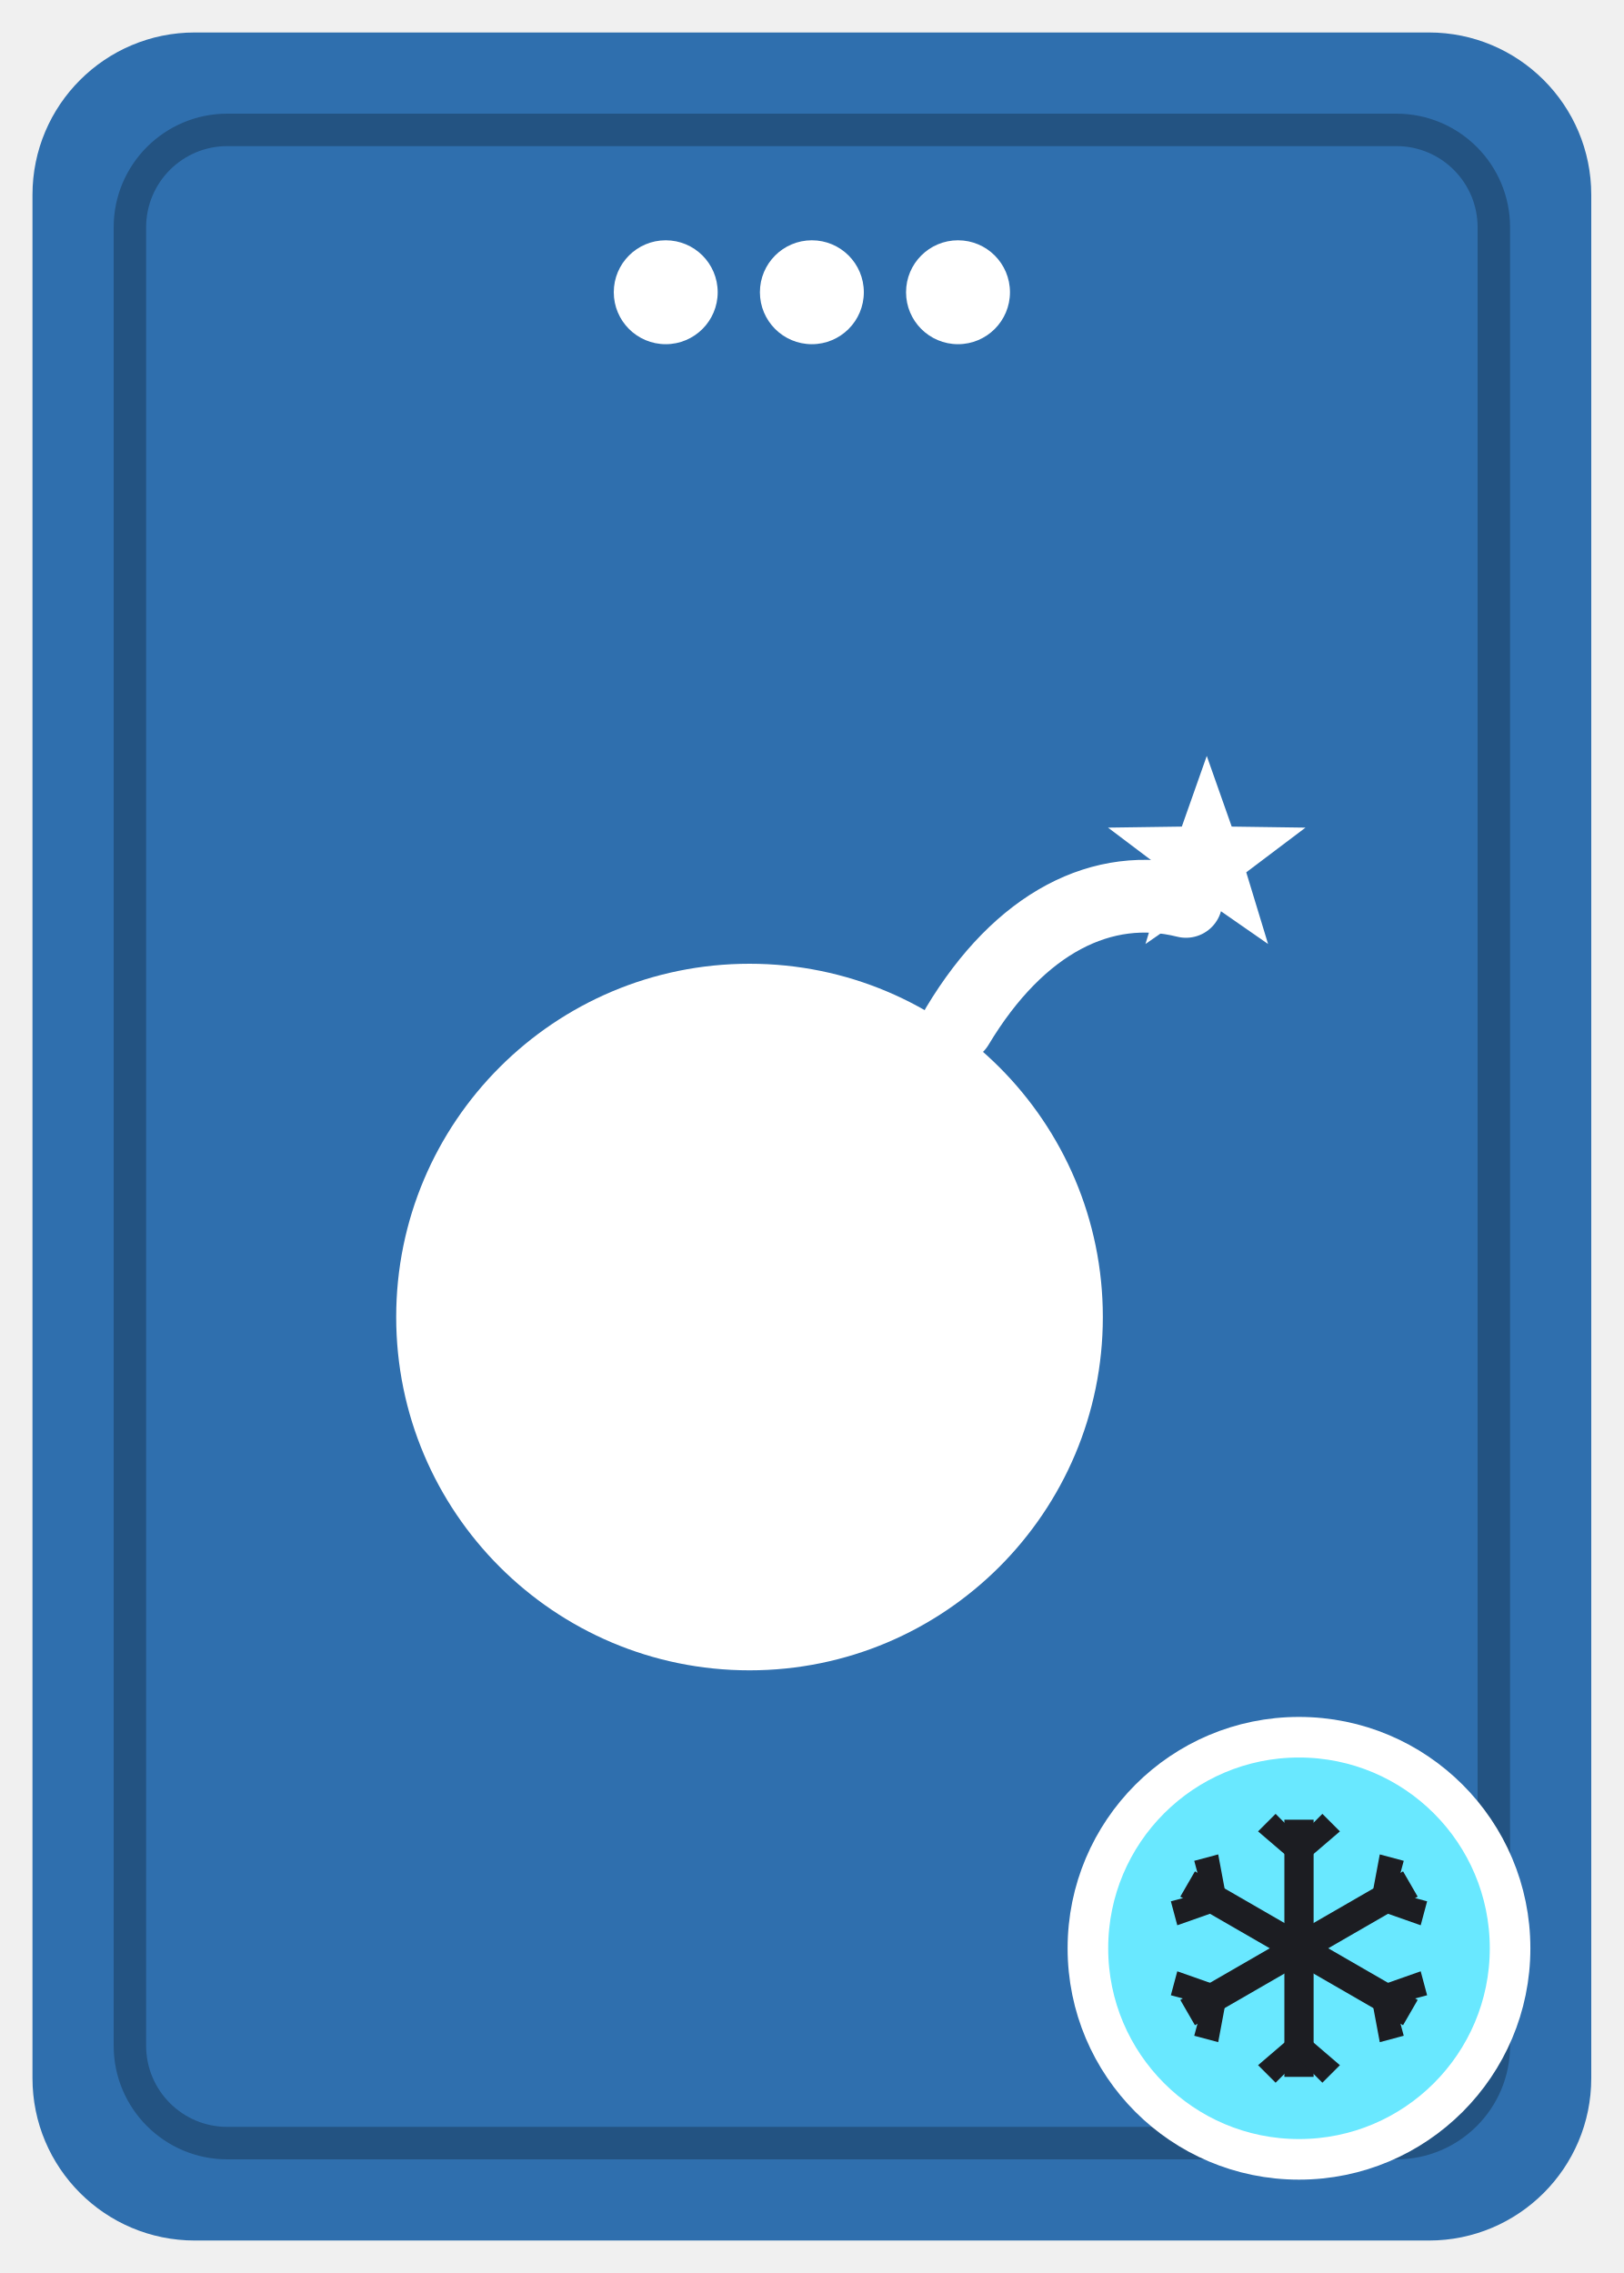
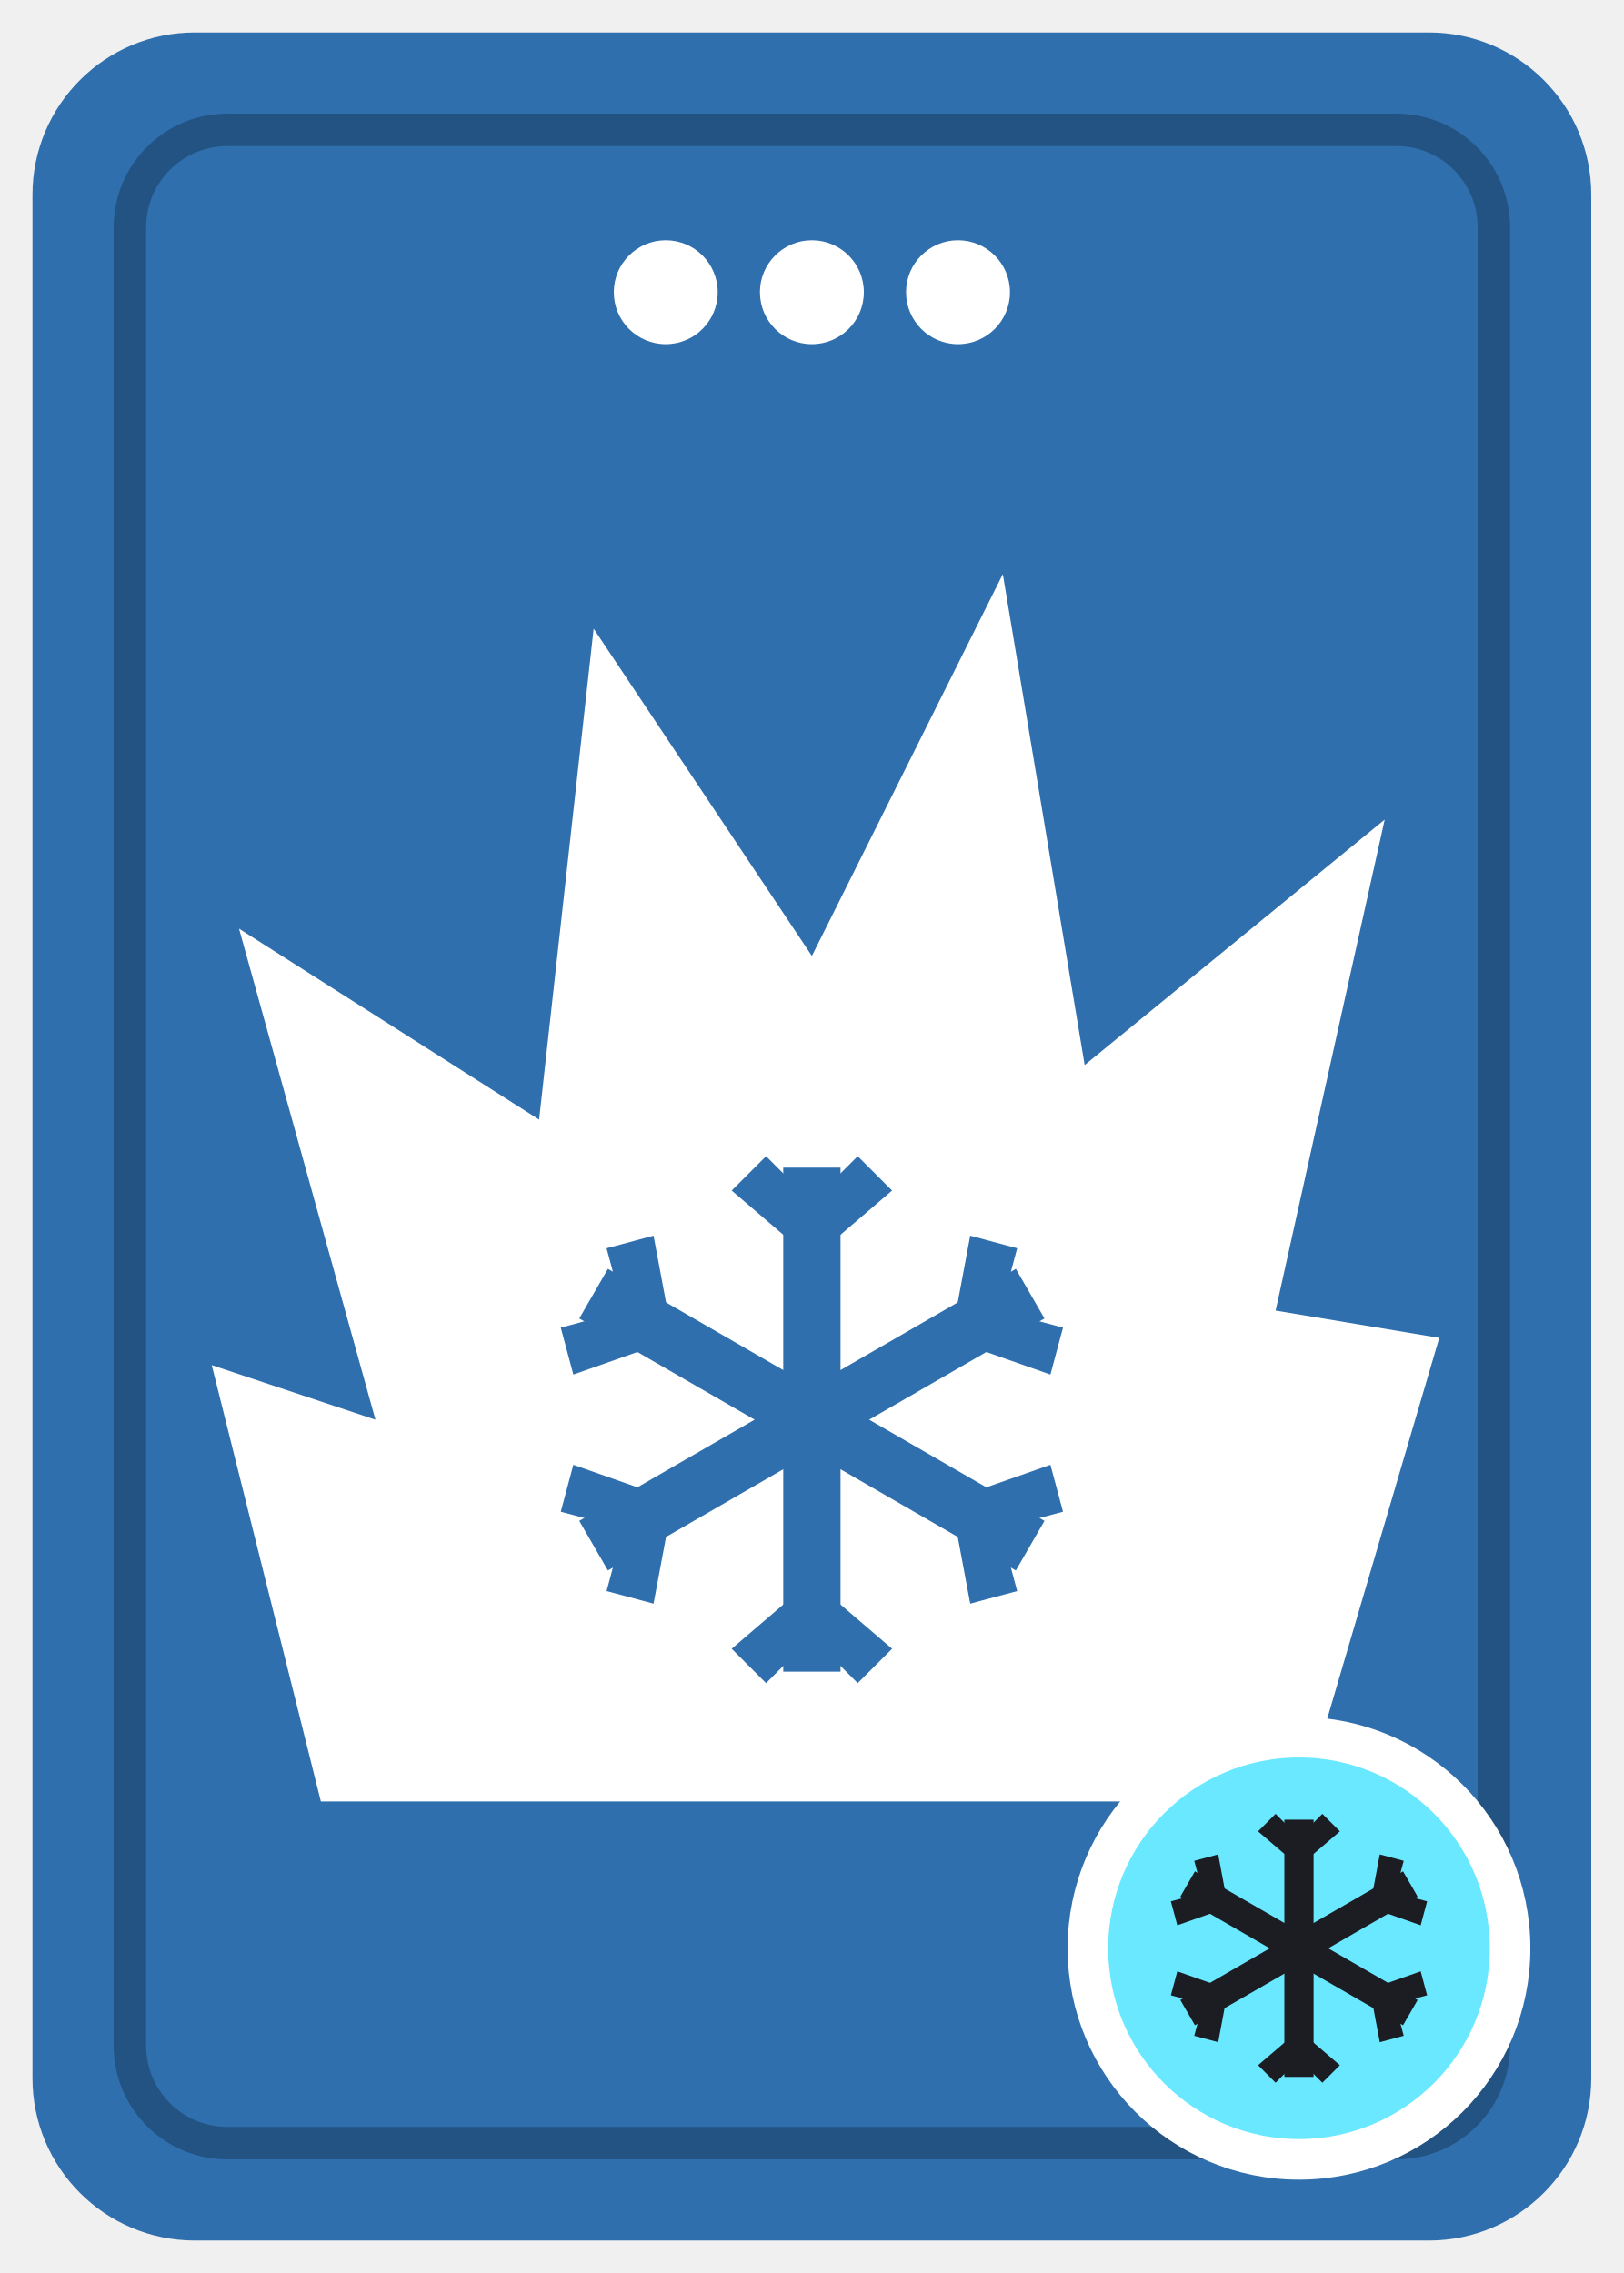
<svg xmlns="http://www.w3.org/2000/svg" viewBox="0 0 100 140">
  <rect x="2" y="2" width="96" height="136" rx="10" fill="#2f6fae" />
  <rect x="8" y="8" width="84" height="124" rx="6" fill="none" stroke="#000" stroke-opacity=".25" stroke-width="2" />
  <circle cx="41.0" cy="18" r="3.2" fill="#fff" />
  <circle cx="50.0" cy="18" r="3.2" fill="#fff" />
  <circle cx="59.0" cy="18" r="3.2" fill="#fff" />
-   <g transform="translate(18 44) scale(.64)">
+   <g transform="translate(8 32) scale(.84)">
    <g fill="#fff" color="#fff">
-       <circle cx="44" cy="58" r="34" />
-       <path d="M64 30c6-10 14-14 22-12" fill="none" stroke="currentColor" stroke-width="7" stroke-linecap="round" stroke-linejoin="round" />
-       <polygon points="88.0,4.0 90.4,10.8 97.5,10.9 91.8,15.2 93.9,22.1 88.0,18.0 82.1,22.1 84.2,15.2 78.5,10.9 85.6,10.8" />
+       <mask id="k47" maskUnits="userSpaceOnUse" x="-100" y="-100" width="300" height="300">
+         <rect x="-100" y="-100" width="300" height="300" fill="#fff" />
+         <g fill="#000" color="#000">
+           <g transform="translate(50 66) rotate(0) scale(0.42) translate(-50 -50)">
+             <g transform="rotate(0 50 50)">
+               <path d="M45 6h10v88H45z" fill-rule="nonzero" />
+               <path d="M50 22 36 10l6-6 8 8 8-8 6 6zM50 78 36 90l6 6 8-8 8 8 6-6z" fill-rule="nonzero" />
+             </g>
+             <g transform="rotate(60 50 50)">
+               <path d="M45 6h10v88H45z" fill-rule="nonzero" />
+               <path d="M50 22 36 10l6-6 8 8 8-8 6 6zM50 78 36 90l6 6 8-8 8 8 6-6z" fill-rule="nonzero" />
+             </g>
+             <g transform="rotate(120 50 50)">
+               <path d="M45 6h10v88H45z" fill-rule="nonzero" />
+               <path d="M50 22 36 10l6-6 8 8 8-8 6 6zM50 78 36 90l6 6 8-8 8 8 6-6z" fill-rule="nonzero" />
+             </g>
+           </g>
+         </g>
+       </mask>
+       <g mask="url(#k47)">
+         <path d="M14 94 6 62l12 4L8 30l22 14 4-36 16 24L64 4l6 36 22-18-8 36 12 2-10 34z" fill-rule="nonzero" />
+       </g>
    </g>
  </g>
  <circle cx="80" cy="120" r="13" fill="#69e8ff" stroke="#fff" stroke-width="2.5" />
  <g transform="translate(71 111) scale(.18)">
    <g fill="#1c1d22" color="#1c1d22">
      <g transform="rotate(0 50 50)">
        <path d="M45 6h10v88H45z" fill-rule="nonzero" />
        <path d="M50 22 36 10l6-6 8 8 8-8 6 6zM50 78 36 90l6 6 8-8 8 8 6-6z" fill-rule="nonzero" />
      </g>
      <g transform="rotate(60 50 50)">
        <path d="M45 6h10v88H45z" fill-rule="nonzero" />
        <path d="M50 22 36 10l6-6 8 8 8-8 6 6zM50 78 36 90l6 6 8-8 8 8 6-6z" fill-rule="nonzero" />
      </g>
      <g transform="rotate(120 50 50)">
        <path d="M45 6h10v88H45z" fill-rule="nonzero" />
        <path d="M50 22 36 10l6-6 8 8 8-8 6 6zM50 78 36 90l6 6 8-8 8 8 6-6z" fill-rule="nonzero" />
      </g>
    </g>
  </g>
</svg>
